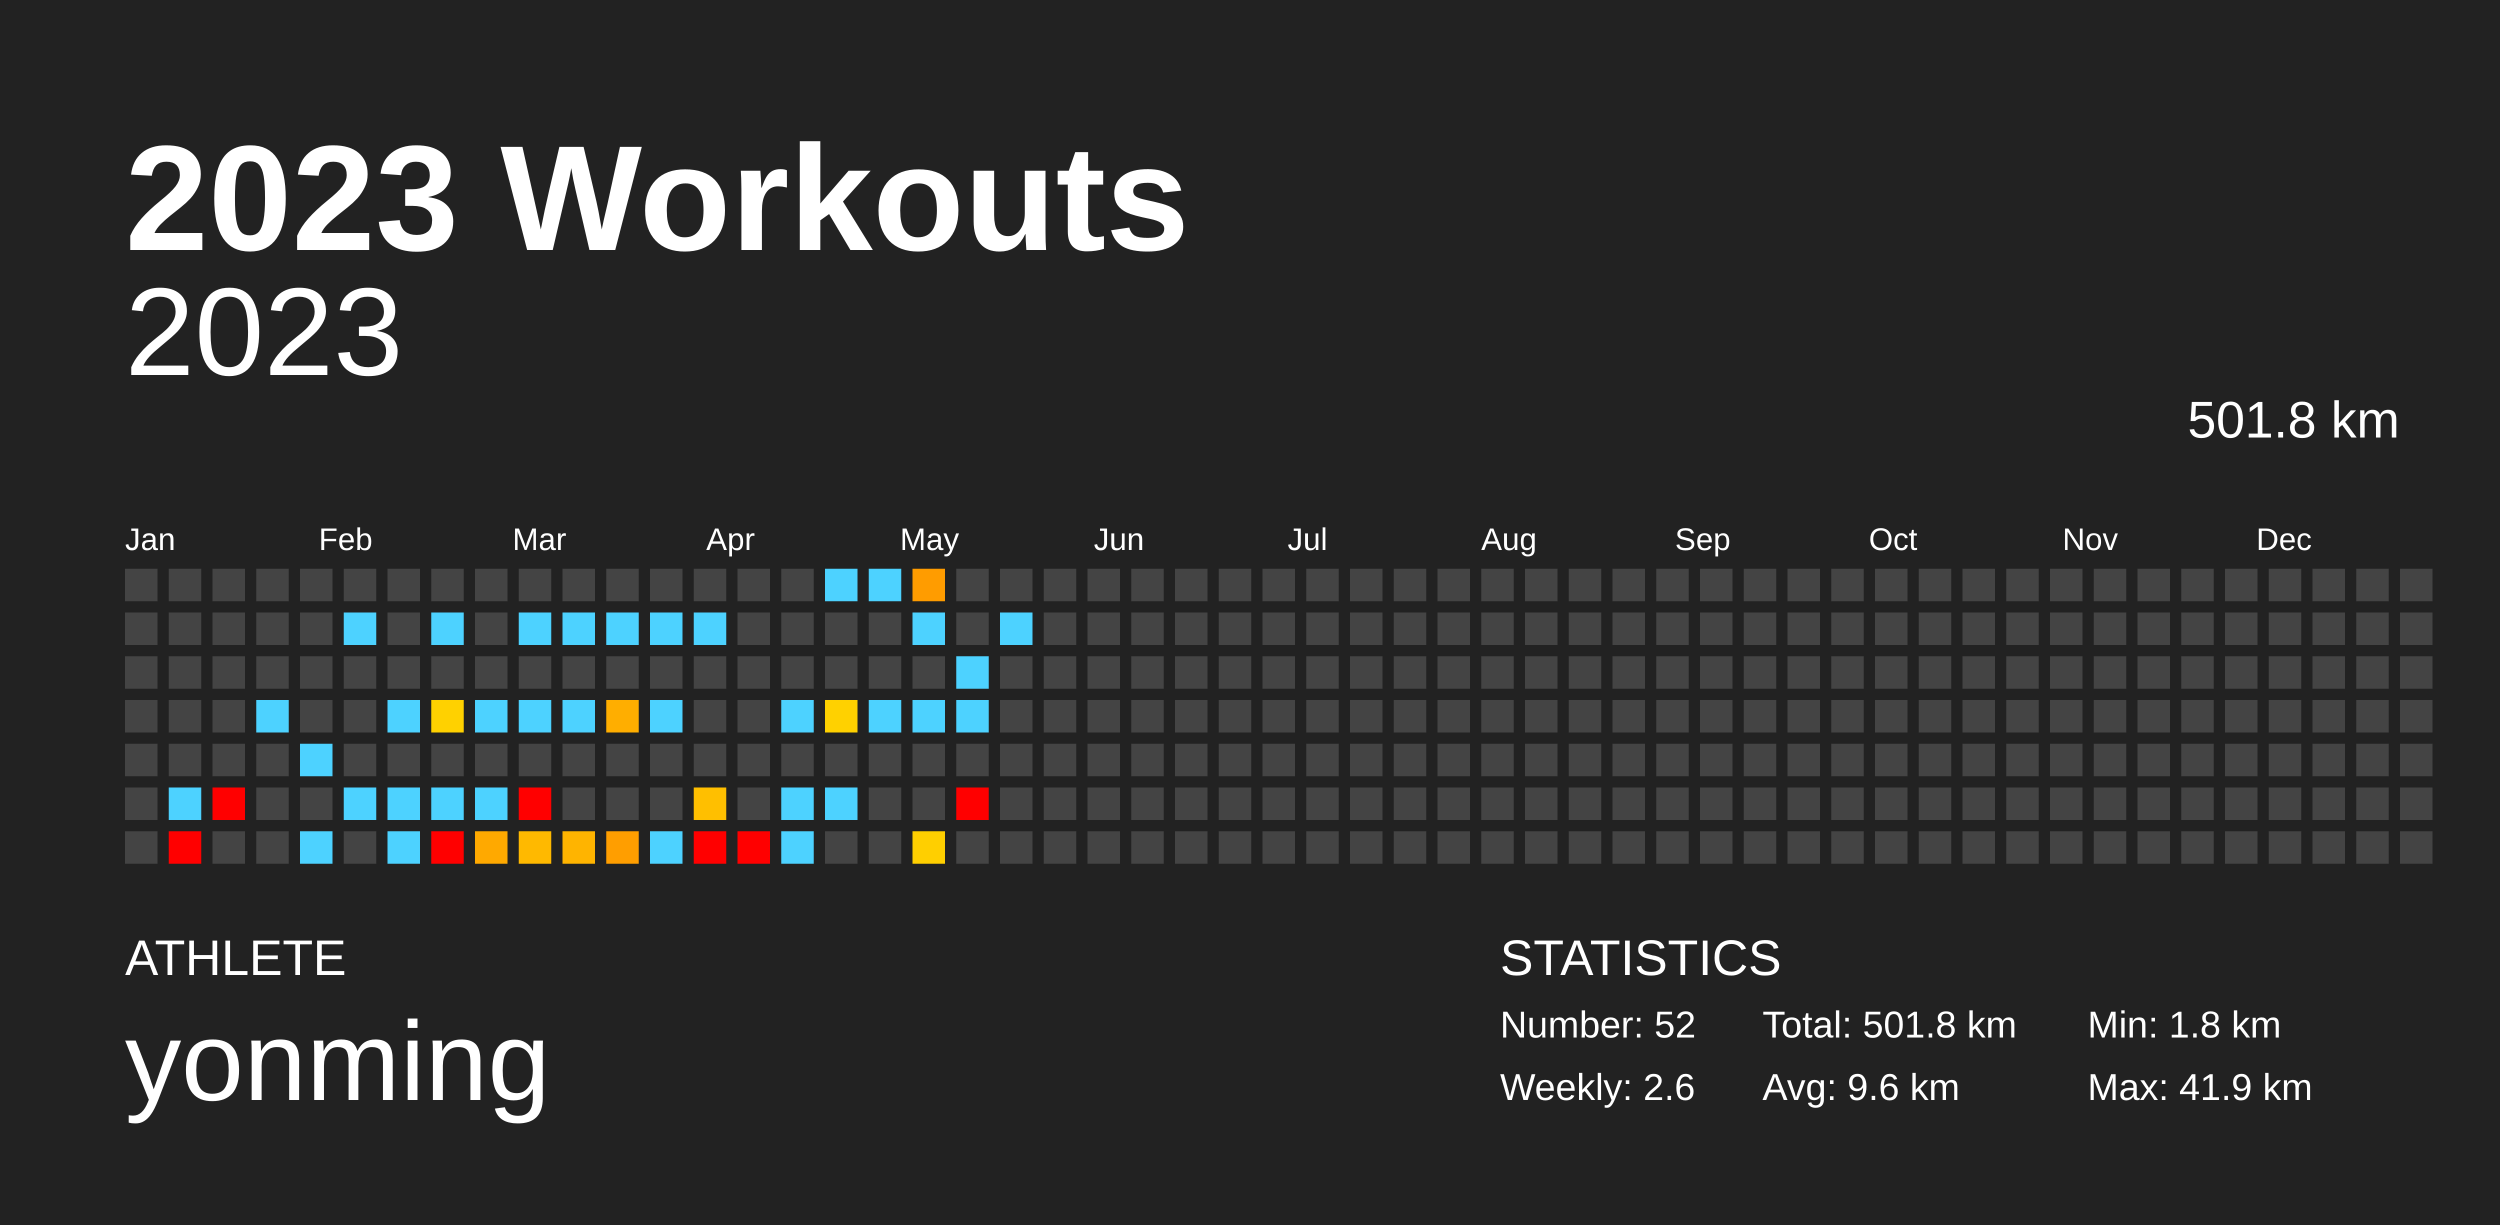
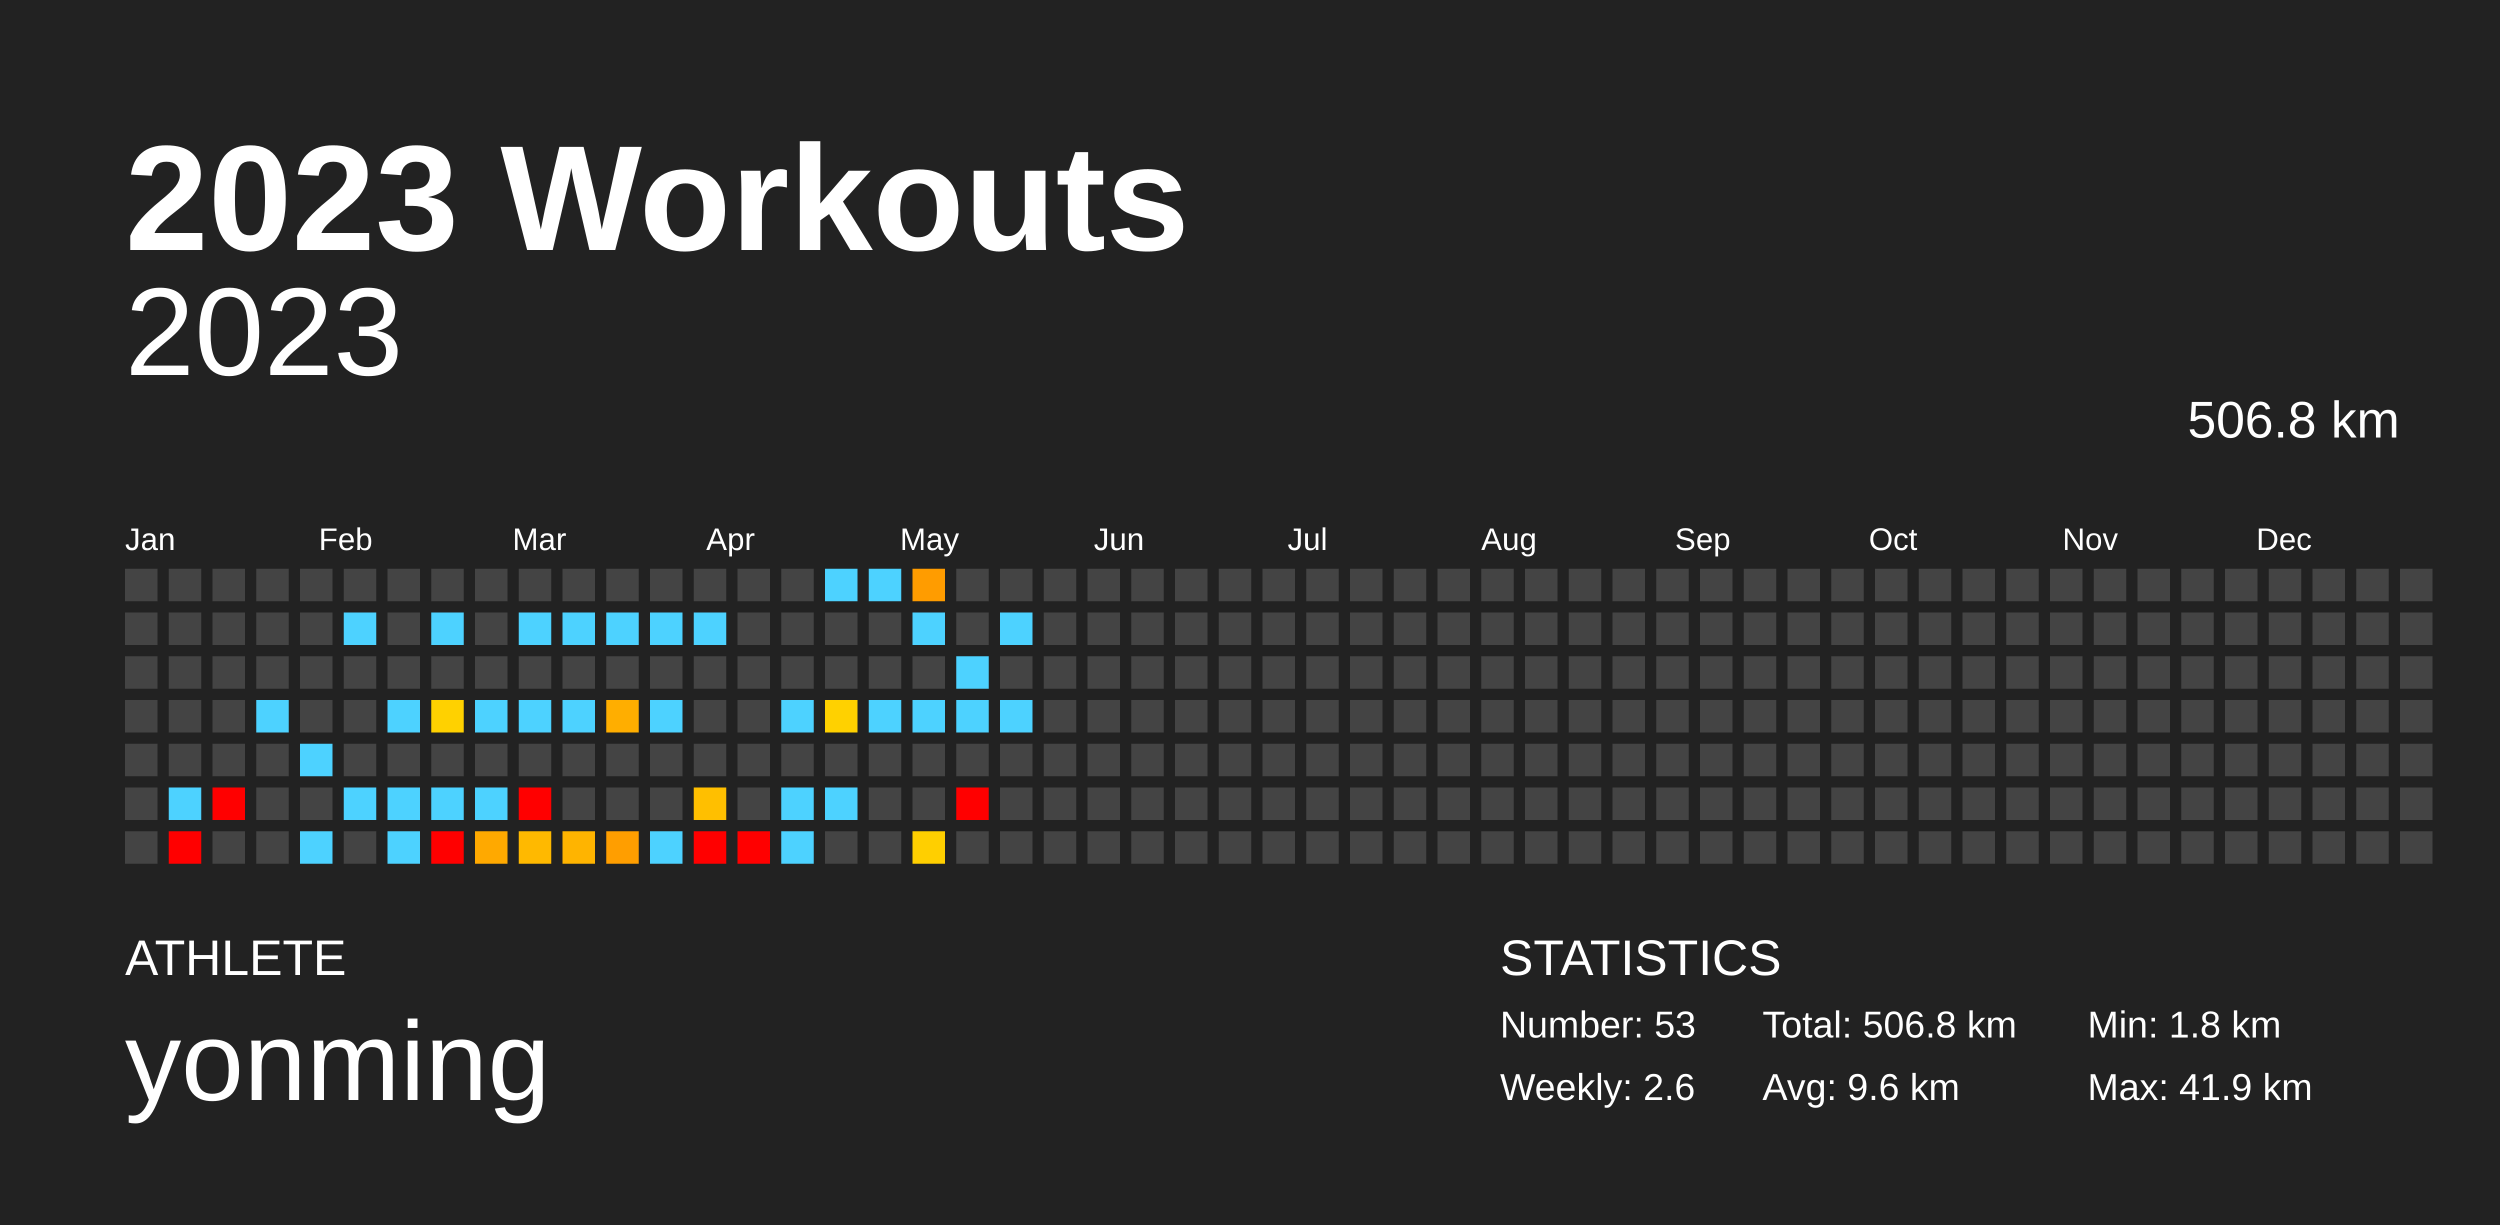
<svg xmlns="http://www.w3.org/2000/svg" baseProfile="full" height="98mm" version="1.1" viewBox="0,0,200,98" width="200mm">
  <defs />
  <rect fill="#222222" height="98" width="200" x="0" y="0" />
  <text fill="#FFFFFF" style="font-size:12px; font-family:Arial; font-weight:bold;" x="10" y="20">2023 Workouts</text>
  <text fill="#FFFFFF" style="font-size:4px; font-family:Arial" x="10" y="78">ATHLETE</text>
  <text fill="#FFFFFF" style="font-size:9px; font-family:Arial" x="10" y="88">yonming</text>
  <text fill="#FFFFFF" style="font-size:4px; font-family:Arial" x="120" y="78">STATISTICS</text>
-   <text fill="#FFFFFF" style="font-size:3px; font-family:Arial" x="120" y="83">Number: 52</text>
+   <text fill="#FFFFFF" style="font-size:3px; font-family:Arial" x="120" y="83">Number: 53</text>
  <text fill="#FFFFFF" style="font-size:3px; font-family:Arial" x="120" y="88">Weekly: 2.6</text>
-   <text fill="#FFFFFF" style="font-size:3px; font-family:Arial" x="141" y="83">Total: 501.8 km</text>
+   <text fill="#FFFFFF" style="font-size:3px; font-family:Arial" x="141" y="83">Total: 506.8 km</text>
  <text fill="#FFFFFF" style="font-size:3px; font-family:Arial" x="141" y="88">Avg: 9.6 km</text>
  <text fill="#FFFFFF" style="font-size:3px; font-family:Arial" x="167" y="83">Min: 1.8 km</text>
  <text fill="#FFFFFF" style="font-size:3px; font-family:Arial" x="167" y="88">Max: 41.9 km</text>
  <text alignment-baseline="hanging" fill="#FFFFFF" style="font-size:10.0px; font-family:Arial;" x="10" y="30">2023</text>
-   <text alignment-baseline="hanging" fill="#FFFFFF" style="font-size:4.125px; font-family:Arial;" x="175" y="35">501.8 km</text>
+   <text alignment-baseline="hanging" fill="#FFFFFF" style="font-size:4.125px; font-family:Arial;" x="175" y="35">506.8 km</text>
  <text fill="#FFFFFF" style="font-size:2.5px; font-family:Arial" x="10.0" y="44">Jan</text>
  <text fill="#FFFFFF" style="font-size:2.5px; font-family:Arial" x="25.5" y="44">Feb</text>
  <text fill="#FFFFFF" style="font-size:2.5px; font-family:Arial" x="41.0" y="44">Mar</text>
  <text fill="#FFFFFF" style="font-size:2.5px; font-family:Arial" x="56.5" y="44">Apr</text>
  <text fill="#FFFFFF" style="font-size:2.5px; font-family:Arial" x="72.0" y="44">May</text>
  <text fill="#FFFFFF" style="font-size:2.5px; font-family:Arial" x="87.5" y="44">Jun</text>
  <text fill="#FFFFFF" style="font-size:2.5px; font-family:Arial" x="103.0" y="44">Jul</text>
  <text fill="#FFFFFF" style="font-size:2.5px; font-family:Arial" x="118.5" y="44">Aug</text>
  <text fill="#FFFFFF" style="font-size:2.5px; font-family:Arial" x="134.0" y="44">Sep</text>
  <text fill="#FFFFFF" style="font-size:2.5px; font-family:Arial" x="149.5" y="44">Oct</text>
  <text fill="#FFFFFF" style="font-size:2.5px; font-family:Arial" x="165.0" y="44">Nov</text>
  <text fill="#FFFFFF" style="font-size:2.5px; font-family:Arial" x="180.5" y="44">Dec</text>
  <rect fill="#444444" height="2.6" width="2.6" x="10.0" y="45.5" />
  <rect fill="#444444" height="2.6" width="2.6" x="10.0" y="49.0" />
  <rect fill="#444444" height="2.6" width="2.6" x="10.0" y="52.5" />
  <rect fill="#444444" height="2.6" width="2.6" x="10.0" y="56.0" />
  <rect fill="#444444" height="2.6" width="2.6" x="10.0" y="59.5" />
  <rect fill="#444444" height="2.6" width="2.6" x="10.0" y="63.0" />
  <rect fill="#444444" height="2.6" width="2.6" x="10.0" y="66.5" />
  <rect fill="#444444" height="2.6" width="2.6" x="13.5" y="45.5" />
  <rect fill="#444444" height="2.6" width="2.6" x="13.5" y="49.0" />
  <rect fill="#444444" height="2.6" width="2.6" x="13.5" y="52.5" />
  <rect fill="#444444" height="2.6" width="2.6" x="13.5" y="56.0" />
  <rect fill="#444444" height="2.6" width="2.6" x="13.5" y="59.5" />
  <rect fill="#4dd2ff" height="2.6" width="2.6" x="13.5" y="63.0" />
  <rect fill="red" height="2.6" width="2.6" x="13.5" y="66.5" />
  <rect fill="#444444" height="2.6" width="2.6" x="17.0" y="45.5" />
  <rect fill="#444444" height="2.6" width="2.6" x="17.0" y="49.0" />
  <rect fill="#444444" height="2.6" width="2.6" x="17.0" y="52.5" />
  <rect fill="#444444" height="2.6" width="2.6" x="17.0" y="56.0" />
  <rect fill="#444444" height="2.6" width="2.6" x="17.0" y="59.5" />
  <rect fill="red" height="2.6" width="2.6" x="17.0" y="63.0" />
  <rect fill="#444444" height="2.6" width="2.6" x="17.0" y="66.5" />
  <rect fill="#444444" height="2.6" width="2.6" x="20.5" y="45.5" />
  <rect fill="#444444" height="2.6" width="2.6" x="20.5" y="49.0" />
  <rect fill="#444444" height="2.6" width="2.6" x="20.5" y="52.5" />
  <rect fill="#4dd2ff" height="2.6" width="2.6" x="20.5" y="56.0" />
  <rect fill="#444444" height="2.6" width="2.6" x="20.5" y="59.5" />
  <rect fill="#444444" height="2.6" width="2.6" x="20.5" y="63.0" />
  <rect fill="#444444" height="2.6" width="2.6" x="20.5" y="66.5" />
  <rect fill="#444444" height="2.6" width="2.6" x="24.0" y="45.5" />
  <rect fill="#444444" height="2.6" width="2.6" x="24.0" y="49.0" />
  <rect fill="#444444" height="2.6" width="2.6" x="24.0" y="52.5" />
  <rect fill="#444444" height="2.6" width="2.6" x="24.0" y="56.0" />
  <rect fill="#4dd2ff" height="2.6" width="2.6" x="24.0" y="59.5" />
  <rect fill="#444444" height="2.6" width="2.6" x="24.0" y="63.0" />
  <rect fill="#4dd2ff" height="2.6" width="2.6" x="24.0" y="66.5" />
  <rect fill="#444444" height="2.6" width="2.6" x="27.5" y="45.5" />
  <rect fill="#4dd2ff" height="2.6" width="2.6" x="27.5" y="49.0" />
  <rect fill="#444444" height="2.6" width="2.6" x="27.5" y="52.5" />
  <rect fill="#444444" height="2.6" width="2.6" x="27.5" y="56.0" />
  <rect fill="#444444" height="2.6" width="2.6" x="27.5" y="59.5" />
  <rect fill="#4dd2ff" height="2.6" width="2.6" x="27.5" y="63.0" />
  <rect fill="#444444" height="2.6" width="2.6" x="27.5" y="66.5" />
  <rect fill="#444444" height="2.6" width="2.6" x="31.0" y="45.5" />
  <rect fill="#444444" height="2.6" width="2.6" x="31.0" y="49.0" />
  <rect fill="#444444" height="2.6" width="2.6" x="31.0" y="52.5" />
  <rect fill="#4dd2ff" height="2.6" width="2.6" x="31.0" y="56.0" />
  <rect fill="#444444" height="2.6" width="2.6" x="31.0" y="59.5" />
  <rect fill="#4dd2ff" height="2.6" width="2.6" x="31.0" y="63.0" />
  <rect fill="#4dd2ff" height="2.6" width="2.6" x="31.0" y="66.5" />
  <rect fill="#444444" height="2.6" width="2.6" x="34.5" y="45.5" />
  <rect fill="#4dd2ff" height="2.6" width="2.6" x="34.5" y="49.0" />
  <rect fill="#444444" height="2.6" width="2.6" x="34.5" y="52.5" />
  <rect fill="#ffd100" height="2.6" width="2.6" x="34.5" y="56.0" />
  <rect fill="#444444" height="2.6" width="2.6" x="34.5" y="59.5" />
  <rect fill="#4dd2ff" height="2.6" width="2.6" x="34.5" y="63.0" />
  <rect fill="red" height="2.6" width="2.6" x="34.5" y="66.5" />
  <rect fill="#444444" height="2.6" width="2.6" x="38.0" y="45.5" />
  <rect fill="#444444" height="2.6" width="2.6" x="38.0" y="49.0" />
  <rect fill="#444444" height="2.6" width="2.6" x="38.0" y="52.5" />
  <rect fill="#4dd2ff" height="2.6" width="2.6" x="38.0" y="56.0" />
  <rect fill="#444444" height="2.6" width="2.6" x="38.0" y="59.5" />
  <rect fill="#4dd2ff" height="2.6" width="2.6" x="38.0" y="63.0" />
  <rect fill="#ffa900" height="2.6" width="2.6" x="38.0" y="66.5" />
  <rect fill="#444444" height="2.6" width="2.6" x="41.5" y="45.5" />
  <rect fill="#4dd2ff" height="2.6" width="2.6" x="41.5" y="49.0" />
  <rect fill="#444444" height="2.6" width="2.6" x="41.5" y="52.5" />
  <rect fill="#4dd2ff" height="2.6" width="2.6" x="41.5" y="56.0" />
  <rect fill="#444444" height="2.6" width="2.6" x="41.5" y="59.5" />
  <rect fill="red" height="2.6" width="2.6" x="41.5" y="63.0" />
  <rect fill="#ffb900" height="2.6" width="2.6" x="41.5" y="66.5" />
  <rect fill="#444444" height="2.6" width="2.6" x="45.0" y="45.5" />
  <rect fill="#4dd2ff" height="2.6" width="2.6" x="45.0" y="49.0" />
  <rect fill="#444444" height="2.6" width="2.6" x="45.0" y="52.5" />
  <rect fill="#4dd2ff" height="2.6" width="2.6" x="45.0" y="56.0" />
  <rect fill="#444444" height="2.6" width="2.6" x="45.0" y="59.5" />
  <rect fill="#444444" height="2.6" width="2.6" x="45.0" y="63.0" />
  <rect fill="#ffb400" height="2.6" width="2.6" x="45.0" y="66.5" />
  <rect fill="#444444" height="2.6" width="2.6" x="48.5" y="45.5" />
  <rect fill="#4dd2ff" height="2.6" width="2.6" x="48.5" y="49.0" />
  <rect fill="#444444" height="2.6" width="2.6" x="48.5" y="52.5" />
  <rect fill="#ffae00" height="2.6" width="2.6" x="48.5" y="56.0" />
  <rect fill="#444444" height="2.6" width="2.6" x="48.5" y="59.5" />
  <rect fill="#444444" height="2.6" width="2.6" x="48.5" y="63.0" />
  <rect fill="#ff9e00" height="2.6" width="2.6" x="48.5" y="66.5" />
  <rect fill="#444444" height="2.6" width="2.6" x="52.0" y="45.5" />
  <rect fill="#4dd2ff" height="2.6" width="2.6" x="52.0" y="49.0" />
  <rect fill="#444444" height="2.6" width="2.6" x="52.0" y="52.5" />
  <rect fill="#4dd2ff" height="2.6" width="2.6" x="52.0" y="56.0" />
  <rect fill="#444444" height="2.6" width="2.6" x="52.0" y="59.5" />
  <rect fill="#444444" height="2.6" width="2.6" x="52.0" y="63.0" />
  <rect fill="#4dd2ff" height="2.6" width="2.6" x="52.0" y="66.5" />
  <rect fill="#444444" height="2.6" width="2.6" x="55.5" y="45.5" />
  <rect fill="#4dd2ff" height="2.6" width="2.6" x="55.5" y="49.0" />
  <rect fill="#444444" height="2.6" width="2.6" x="55.5" y="52.5" />
  <rect fill="#444444" height="2.6" width="2.6" x="55.5" y="56.0" />
  <rect fill="#444444" height="2.6" width="2.6" x="55.5" y="59.5" />
  <rect fill="#ffbf00" height="2.6" width="2.6" x="55.5" y="63.0" />
  <rect fill="red" height="2.6" width="2.6" x="55.5" y="66.5" />
  <rect fill="#444444" height="2.6" width="2.6" x="59.0" y="45.5" />
  <rect fill="#444444" height="2.6" width="2.6" x="59.0" y="49.0" />
  <rect fill="#444444" height="2.6" width="2.6" x="59.0" y="52.5" />
  <rect fill="#444444" height="2.6" width="2.6" x="59.0" y="56.0" />
  <rect fill="#444444" height="2.6" width="2.6" x="59.0" y="59.5" />
  <rect fill="#444444" height="2.6" width="2.6" x="59.0" y="63.0" />
  <rect fill="red" height="2.6" width="2.6" x="59.0" y="66.5" />
  <rect fill="#444444" height="2.6" width="2.6" x="62.5" y="45.5" />
  <rect fill="#444444" height="2.6" width="2.6" x="62.5" y="49.0" />
  <rect fill="#444444" height="2.6" width="2.6" x="62.5" y="52.5" />
  <rect fill="#4dd2ff" height="2.6" width="2.6" x="62.5" y="56.0" />
  <rect fill="#444444" height="2.6" width="2.6" x="62.5" y="59.5" />
  <rect fill="#4dd2ff" height="2.6" width="2.6" x="62.5" y="63.0" />
  <rect fill="#4dd2ff" height="2.6" width="2.6" x="62.5" y="66.5" />
  <rect fill="#4dd2ff" height="2.6" width="2.6" x="66.0" y="45.5" />
  <rect fill="#444444" height="2.6" width="2.6" x="66.0" y="49.0" />
  <rect fill="#444444" height="2.6" width="2.6" x="66.0" y="52.5" />
  <rect fill="#ffd100" height="2.6" width="2.6" x="66.0" y="56.0" />
  <rect fill="#444444" height="2.6" width="2.6" x="66.0" y="59.5" />
  <rect fill="#4dd2ff" height="2.6" width="2.6" x="66.0" y="63.0" />
  <rect fill="#444444" height="2.6" width="2.6" x="66.0" y="66.5" />
  <rect fill="#4dd2ff" height="2.6" width="2.6" x="69.5" y="45.5" />
  <rect fill="#444444" height="2.6" width="2.6" x="69.5" y="49.0" />
  <rect fill="#444444" height="2.6" width="2.6" x="69.5" y="52.5" />
  <rect fill="#4dd2ff" height="2.6" width="2.6" x="69.5" y="56.0" />
  <rect fill="#444444" height="2.6" width="2.6" x="69.5" y="59.5" />
  <rect fill="#444444" height="2.6" width="2.6" x="69.5" y="63.0" />
  <rect fill="#444444" height="2.6" width="2.6" x="69.5" y="66.5" />
  <rect fill="#ff9c00" height="2.6" width="2.6" x="73.0" y="45.5" />
  <rect fill="#4dd2ff" height="2.6" width="2.6" x="73.0" y="49.0" />
  <rect fill="#444444" height="2.6" width="2.6" x="73.0" y="52.5" />
  <rect fill="#4dd2ff" height="2.6" width="2.6" x="73.0" y="56.0" />
  <rect fill="#444444" height="2.6" width="2.6" x="73.0" y="59.5" />
  <rect fill="#444444" height="2.6" width="2.6" x="73.0" y="63.0" />
  <rect fill="#ffcf00" height="2.6" width="2.6" x="73.0" y="66.5" />
  <rect fill="#444444" height="2.6" width="2.6" x="76.5" y="45.5" />
  <rect fill="#444444" height="2.6" width="2.6" x="76.5" y="49.0" />
  <rect fill="#4dd2ff" height="2.6" width="2.6" x="76.5" y="52.5" />
  <rect fill="#4dd2ff" height="2.6" width="2.6" x="76.5" y="56.0" />
  <rect fill="#444444" height="2.6" width="2.6" x="76.5" y="59.5" />
  <rect fill="red" height="2.6" width="2.6" x="76.5" y="63.0" />
  <rect fill="#444444" height="2.6" width="2.6" x="76.5" y="66.5" />
  <rect fill="#444444" height="2.6" width="2.6" x="80.0" y="45.5" />
  <rect fill="#4dd2ff" height="2.6" width="2.6" x="80.0" y="49.0" />
  <rect fill="#444444" height="2.6" width="2.6" x="80.0" y="52.5" />
-   <rect fill="#444444" height="2.6" width="2.6" x="80.0" y="56.0" />
+   <rect fill="#4dd2ff" height="2.6" width="2.6" x="80.0" y="56.0" />
  <rect fill="#444444" height="2.6" width="2.6" x="80.0" y="59.5" />
  <rect fill="#444444" height="2.6" width="2.6" x="80.0" y="63.0" />
  <rect fill="#444444" height="2.6" width="2.6" x="80.0" y="66.5" />
  <rect fill="#444444" height="2.6" width="2.6" x="83.5" y="45.5" />
  <rect fill="#444444" height="2.6" width="2.6" x="83.5" y="49.0" />
  <rect fill="#444444" height="2.6" width="2.6" x="83.5" y="52.5" />
  <rect fill="#444444" height="2.6" width="2.6" x="83.5" y="56.0" />
  <rect fill="#444444" height="2.6" width="2.6" x="83.5" y="59.5" />
  <rect fill="#444444" height="2.6" width="2.6" x="83.5" y="63.0" />
  <rect fill="#444444" height="2.6" width="2.6" x="83.5" y="66.5" />
  <rect fill="#444444" height="2.6" width="2.6" x="87.0" y="45.5" />
  <rect fill="#444444" height="2.6" width="2.6" x="87.0" y="49.0" />
  <rect fill="#444444" height="2.6" width="2.6" x="87.0" y="52.5" />
  <rect fill="#444444" height="2.6" width="2.6" x="87.0" y="56.0" />
  <rect fill="#444444" height="2.6" width="2.6" x="87.0" y="59.5" />
  <rect fill="#444444" height="2.6" width="2.6" x="87.0" y="63.0" />
  <rect fill="#444444" height="2.6" width="2.6" x="87.0" y="66.5" />
  <rect fill="#444444" height="2.6" width="2.6" x="90.5" y="45.5" />
  <rect fill="#444444" height="2.6" width="2.6" x="90.5" y="49.0" />
  <rect fill="#444444" height="2.6" width="2.6" x="90.5" y="52.5" />
  <rect fill="#444444" height="2.6" width="2.6" x="90.5" y="56.0" />
  <rect fill="#444444" height="2.6" width="2.6" x="90.5" y="59.5" />
  <rect fill="#444444" height="2.6" width="2.6" x="90.5" y="63.0" />
  <rect fill="#444444" height="2.6" width="2.6" x="90.5" y="66.5" />
  <rect fill="#444444" height="2.6" width="2.6" x="94.0" y="45.5" />
  <rect fill="#444444" height="2.6" width="2.6" x="94.0" y="49.0" />
  <rect fill="#444444" height="2.6" width="2.6" x="94.0" y="52.5" />
  <rect fill="#444444" height="2.6" width="2.6" x="94.0" y="56.0" />
  <rect fill="#444444" height="2.6" width="2.6" x="94.0" y="59.5" />
  <rect fill="#444444" height="2.6" width="2.6" x="94.0" y="63.0" />
  <rect fill="#444444" height="2.6" width="2.6" x="94.0" y="66.5" />
  <rect fill="#444444" height="2.6" width="2.6" x="97.5" y="45.5" />
  <rect fill="#444444" height="2.6" width="2.6" x="97.5" y="49.0" />
  <rect fill="#444444" height="2.6" width="2.6" x="97.5" y="52.5" />
  <rect fill="#444444" height="2.6" width="2.6" x="97.5" y="56.0" />
  <rect fill="#444444" height="2.6" width="2.6" x="97.5" y="59.5" />
  <rect fill="#444444" height="2.6" width="2.6" x="97.5" y="63.0" />
  <rect fill="#444444" height="2.6" width="2.6" x="97.5" y="66.5" />
  <rect fill="#444444" height="2.6" width="2.6" x="101.0" y="45.5" />
  <rect fill="#444444" height="2.6" width="2.6" x="101.0" y="49.0" />
  <rect fill="#444444" height="2.6" width="2.6" x="101.0" y="52.5" />
  <rect fill="#444444" height="2.6" width="2.6" x="101.0" y="56.0" />
  <rect fill="#444444" height="2.6" width="2.6" x="101.0" y="59.5" />
  <rect fill="#444444" height="2.6" width="2.6" x="101.0" y="63.0" />
  <rect fill="#444444" height="2.6" width="2.6" x="101.0" y="66.5" />
  <rect fill="#444444" height="2.6" width="2.6" x="104.5" y="45.5" />
  <rect fill="#444444" height="2.6" width="2.6" x="104.5" y="49.0" />
  <rect fill="#444444" height="2.6" width="2.6" x="104.5" y="52.5" />
  <rect fill="#444444" height="2.6" width="2.6" x="104.5" y="56.0" />
  <rect fill="#444444" height="2.6" width="2.6" x="104.5" y="59.5" />
  <rect fill="#444444" height="2.6" width="2.6" x="104.5" y="63.0" />
  <rect fill="#444444" height="2.6" width="2.6" x="104.5" y="66.5" />
  <rect fill="#444444" height="2.6" width="2.6" x="108.0" y="45.5" />
  <rect fill="#444444" height="2.6" width="2.6" x="108.0" y="49.0" />
  <rect fill="#444444" height="2.6" width="2.6" x="108.0" y="52.5" />
  <rect fill="#444444" height="2.6" width="2.6" x="108.0" y="56.0" />
  <rect fill="#444444" height="2.6" width="2.6" x="108.0" y="59.5" />
  <rect fill="#444444" height="2.6" width="2.6" x="108.0" y="63.0" />
  <rect fill="#444444" height="2.6" width="2.6" x="108.0" y="66.5" />
  <rect fill="#444444" height="2.6" width="2.6" x="111.5" y="45.5" />
  <rect fill="#444444" height="2.6" width="2.6" x="111.5" y="49.0" />
  <rect fill="#444444" height="2.6" width="2.6" x="111.5" y="52.5" />
  <rect fill="#444444" height="2.6" width="2.6" x="111.5" y="56.0" />
  <rect fill="#444444" height="2.6" width="2.6" x="111.5" y="59.5" />
  <rect fill="#444444" height="2.6" width="2.6" x="111.5" y="63.0" />
  <rect fill="#444444" height="2.6" width="2.6" x="111.5" y="66.5" />
  <rect fill="#444444" height="2.6" width="2.6" x="115.0" y="45.5" />
  <rect fill="#444444" height="2.6" width="2.6" x="115.0" y="49.0" />
  <rect fill="#444444" height="2.6" width="2.6" x="115.0" y="52.5" />
  <rect fill="#444444" height="2.6" width="2.6" x="115.0" y="56.0" />
  <rect fill="#444444" height="2.6" width="2.6" x="115.0" y="59.5" />
  <rect fill="#444444" height="2.6" width="2.6" x="115.0" y="63.0" />
  <rect fill="#444444" height="2.6" width="2.6" x="115.0" y="66.5" />
  <rect fill="#444444" height="2.6" width="2.6" x="118.5" y="45.5" />
  <rect fill="#444444" height="2.6" width="2.6" x="118.5" y="49.0" />
  <rect fill="#444444" height="2.6" width="2.6" x="118.5" y="52.5" />
  <rect fill="#444444" height="2.6" width="2.6" x="118.5" y="56.0" />
  <rect fill="#444444" height="2.6" width="2.6" x="118.5" y="59.5" />
  <rect fill="#444444" height="2.6" width="2.6" x="118.5" y="63.0" />
  <rect fill="#444444" height="2.6" width="2.6" x="118.5" y="66.5" />
  <rect fill="#444444" height="2.6" width="2.6" x="122.0" y="45.5" />
  <rect fill="#444444" height="2.6" width="2.6" x="122.0" y="49.0" />
  <rect fill="#444444" height="2.6" width="2.6" x="122.0" y="52.5" />
  <rect fill="#444444" height="2.6" width="2.6" x="122.0" y="56.0" />
  <rect fill="#444444" height="2.6" width="2.6" x="122.0" y="59.5" />
  <rect fill="#444444" height="2.6" width="2.6" x="122.0" y="63.0" />
  <rect fill="#444444" height="2.6" width="2.6" x="122.0" y="66.5" />
  <rect fill="#444444" height="2.6" width="2.6" x="125.5" y="45.5" />
  <rect fill="#444444" height="2.6" width="2.6" x="125.5" y="49.0" />
  <rect fill="#444444" height="2.6" width="2.6" x="125.5" y="52.5" />
  <rect fill="#444444" height="2.6" width="2.6" x="125.5" y="56.0" />
  <rect fill="#444444" height="2.6" width="2.6" x="125.5" y="59.5" />
  <rect fill="#444444" height="2.6" width="2.6" x="125.5" y="63.0" />
  <rect fill="#444444" height="2.6" width="2.6" x="125.5" y="66.5" />
  <rect fill="#444444" height="2.6" width="2.6" x="129.0" y="45.5" />
  <rect fill="#444444" height="2.6" width="2.6" x="129.0" y="49.0" />
  <rect fill="#444444" height="2.6" width="2.6" x="129.0" y="52.5" />
  <rect fill="#444444" height="2.6" width="2.6" x="129.0" y="56.0" />
  <rect fill="#444444" height="2.6" width="2.6" x="129.0" y="59.5" />
  <rect fill="#444444" height="2.6" width="2.6" x="129.0" y="63.0" />
  <rect fill="#444444" height="2.6" width="2.6" x="129.0" y="66.5" />
  <rect fill="#444444" height="2.6" width="2.6" x="132.5" y="45.5" />
  <rect fill="#444444" height="2.6" width="2.6" x="132.5" y="49.0" />
  <rect fill="#444444" height="2.6" width="2.6" x="132.5" y="52.5" />
  <rect fill="#444444" height="2.6" width="2.6" x="132.5" y="56.0" />
  <rect fill="#444444" height="2.6" width="2.6" x="132.5" y="59.5" />
  <rect fill="#444444" height="2.6" width="2.6" x="132.5" y="63.0" />
  <rect fill="#444444" height="2.6" width="2.6" x="132.5" y="66.5" />
  <rect fill="#444444" height="2.6" width="2.6" x="136.0" y="45.5" />
  <rect fill="#444444" height="2.6" width="2.6" x="136.0" y="49.0" />
  <rect fill="#444444" height="2.6" width="2.6" x="136.0" y="52.5" />
  <rect fill="#444444" height="2.6" width="2.6" x="136.0" y="56.0" />
  <rect fill="#444444" height="2.6" width="2.6" x="136.0" y="59.5" />
  <rect fill="#444444" height="2.6" width="2.6" x="136.0" y="63.0" />
  <rect fill="#444444" height="2.6" width="2.6" x="136.0" y="66.5" />
  <rect fill="#444444" height="2.6" width="2.6" x="139.5" y="45.5" />
  <rect fill="#444444" height="2.6" width="2.6" x="139.5" y="49.0" />
  <rect fill="#444444" height="2.6" width="2.6" x="139.5" y="52.5" />
  <rect fill="#444444" height="2.6" width="2.6" x="139.5" y="56.0" />
  <rect fill="#444444" height="2.6" width="2.6" x="139.5" y="59.5" />
  <rect fill="#444444" height="2.6" width="2.6" x="139.5" y="63.0" />
  <rect fill="#444444" height="2.6" width="2.6" x="139.5" y="66.5" />
  <rect fill="#444444" height="2.6" width="2.6" x="143.0" y="45.5" />
  <rect fill="#444444" height="2.6" width="2.6" x="143.0" y="49.0" />
  <rect fill="#444444" height="2.6" width="2.6" x="143.0" y="52.5" />
  <rect fill="#444444" height="2.6" width="2.6" x="143.0" y="56.0" />
  <rect fill="#444444" height="2.6" width="2.6" x="143.0" y="59.5" />
  <rect fill="#444444" height="2.6" width="2.6" x="143.0" y="63.0" />
  <rect fill="#444444" height="2.6" width="2.6" x="143.0" y="66.5" />
  <rect fill="#444444" height="2.6" width="2.6" x="146.5" y="45.5" />
  <rect fill="#444444" height="2.6" width="2.6" x="146.5" y="49.0" />
  <rect fill="#444444" height="2.6" width="2.6" x="146.5" y="52.5" />
  <rect fill="#444444" height="2.6" width="2.6" x="146.5" y="56.0" />
  <rect fill="#444444" height="2.6" width="2.6" x="146.5" y="59.5" />
  <rect fill="#444444" height="2.6" width="2.6" x="146.5" y="63.0" />
  <rect fill="#444444" height="2.6" width="2.6" x="146.5" y="66.5" />
  <rect fill="#444444" height="2.6" width="2.6" x="150.0" y="45.5" />
  <rect fill="#444444" height="2.6" width="2.6" x="150.0" y="49.0" />
  <rect fill="#444444" height="2.6" width="2.6" x="150.0" y="52.5" />
  <rect fill="#444444" height="2.6" width="2.6" x="150.0" y="56.0" />
  <rect fill="#444444" height="2.6" width="2.6" x="150.0" y="59.5" />
  <rect fill="#444444" height="2.6" width="2.6" x="150.0" y="63.0" />
  <rect fill="#444444" height="2.6" width="2.6" x="150.0" y="66.5" />
  <rect fill="#444444" height="2.6" width="2.6" x="153.5" y="45.5" />
  <rect fill="#444444" height="2.6" width="2.6" x="153.5" y="49.0" />
  <rect fill="#444444" height="2.6" width="2.6" x="153.5" y="52.5" />
  <rect fill="#444444" height="2.6" width="2.6" x="153.5" y="56.0" />
  <rect fill="#444444" height="2.6" width="2.6" x="153.5" y="59.5" />
  <rect fill="#444444" height="2.6" width="2.6" x="153.5" y="63.0" />
  <rect fill="#444444" height="2.6" width="2.6" x="153.5" y="66.5" />
  <rect fill="#444444" height="2.6" width="2.6" x="157.0" y="45.5" />
  <rect fill="#444444" height="2.6" width="2.6" x="157.0" y="49.0" />
  <rect fill="#444444" height="2.6" width="2.6" x="157.0" y="52.5" />
  <rect fill="#444444" height="2.6" width="2.6" x="157.0" y="56.0" />
  <rect fill="#444444" height="2.6" width="2.6" x="157.0" y="59.5" />
  <rect fill="#444444" height="2.6" width="2.6" x="157.0" y="63.0" />
  <rect fill="#444444" height="2.6" width="2.6" x="157.0" y="66.5" />
  <rect fill="#444444" height="2.6" width="2.6" x="160.5" y="45.5" />
  <rect fill="#444444" height="2.6" width="2.6" x="160.5" y="49.0" />
  <rect fill="#444444" height="2.6" width="2.6" x="160.5" y="52.5" />
  <rect fill="#444444" height="2.6" width="2.6" x="160.5" y="56.0" />
  <rect fill="#444444" height="2.6" width="2.6" x="160.5" y="59.5" />
  <rect fill="#444444" height="2.6" width="2.6" x="160.5" y="63.0" />
  <rect fill="#444444" height="2.6" width="2.6" x="160.5" y="66.5" />
  <rect fill="#444444" height="2.6" width="2.6" x="164.0" y="45.5" />
  <rect fill="#444444" height="2.6" width="2.6" x="164.0" y="49.0" />
  <rect fill="#444444" height="2.6" width="2.6" x="164.0" y="52.5" />
  <rect fill="#444444" height="2.6" width="2.6" x="164.0" y="56.0" />
  <rect fill="#444444" height="2.6" width="2.6" x="164.0" y="59.5" />
  <rect fill="#444444" height="2.6" width="2.6" x="164.0" y="63.0" />
  <rect fill="#444444" height="2.6" width="2.6" x="164.0" y="66.5" />
  <rect fill="#444444" height="2.6" width="2.6" x="167.5" y="45.5" />
  <rect fill="#444444" height="2.6" width="2.6" x="167.5" y="49.0" />
  <rect fill="#444444" height="2.6" width="2.6" x="167.5" y="52.5" />
  <rect fill="#444444" height="2.6" width="2.6" x="167.5" y="56.0" />
  <rect fill="#444444" height="2.6" width="2.6" x="167.5" y="59.5" />
  <rect fill="#444444" height="2.6" width="2.6" x="167.5" y="63.0" />
  <rect fill="#444444" height="2.6" width="2.6" x="167.5" y="66.5" />
  <rect fill="#444444" height="2.6" width="2.6" x="171.0" y="45.5" />
  <rect fill="#444444" height="2.6" width="2.6" x="171.0" y="49.0" />
  <rect fill="#444444" height="2.6" width="2.6" x="171.0" y="52.5" />
  <rect fill="#444444" height="2.6" width="2.6" x="171.0" y="56.0" />
  <rect fill="#444444" height="2.6" width="2.6" x="171.0" y="59.5" />
  <rect fill="#444444" height="2.6" width="2.6" x="171.0" y="63.0" />
  <rect fill="#444444" height="2.6" width="2.6" x="171.0" y="66.5" />
  <rect fill="#444444" height="2.6" width="2.6" x="174.5" y="45.5" />
  <rect fill="#444444" height="2.6" width="2.6" x="174.5" y="49.0" />
  <rect fill="#444444" height="2.6" width="2.6" x="174.5" y="52.5" />
  <rect fill="#444444" height="2.6" width="2.6" x="174.5" y="56.0" />
  <rect fill="#444444" height="2.6" width="2.6" x="174.5" y="59.5" />
  <rect fill="#444444" height="2.6" width="2.6" x="174.5" y="63.0" />
  <rect fill="#444444" height="2.6" width="2.6" x="174.5" y="66.5" />
  <rect fill="#444444" height="2.6" width="2.6" x="178.0" y="45.5" />
  <rect fill="#444444" height="2.6" width="2.6" x="178.0" y="49.0" />
  <rect fill="#444444" height="2.6" width="2.6" x="178.0" y="52.5" />
  <rect fill="#444444" height="2.6" width="2.6" x="178.0" y="56.0" />
  <rect fill="#444444" height="2.6" width="2.6" x="178.0" y="59.5" />
  <rect fill="#444444" height="2.6" width="2.6" x="178.0" y="63.0" />
  <rect fill="#444444" height="2.6" width="2.6" x="178.0" y="66.5" />
  <rect fill="#444444" height="2.6" width="2.6" x="181.5" y="45.5" />
  <rect fill="#444444" height="2.6" width="2.6" x="181.5" y="49.0" />
  <rect fill="#444444" height="2.6" width="2.6" x="181.5" y="52.5" />
  <rect fill="#444444" height="2.6" width="2.6" x="181.5" y="56.0" />
  <rect fill="#444444" height="2.6" width="2.6" x="181.5" y="59.5" />
  <rect fill="#444444" height="2.6" width="2.6" x="181.5" y="63.0" />
  <rect fill="#444444" height="2.6" width="2.6" x="181.5" y="66.5" />
  <rect fill="#444444" height="2.6" width="2.6" x="185.0" y="45.5" />
  <rect fill="#444444" height="2.6" width="2.6" x="185.0" y="49.0" />
  <rect fill="#444444" height="2.6" width="2.6" x="185.0" y="52.5" />
  <rect fill="#444444" height="2.6" width="2.6" x="185.0" y="56.0" />
  <rect fill="#444444" height="2.6" width="2.6" x="185.0" y="59.5" />
  <rect fill="#444444" height="2.6" width="2.6" x="185.0" y="63.0" />
  <rect fill="#444444" height="2.6" width="2.6" x="185.0" y="66.5" />
  <rect fill="#444444" height="2.6" width="2.6" x="188.5" y="45.5" />
  <rect fill="#444444" height="2.6" width="2.6" x="188.5" y="49.0" />
  <rect fill="#444444" height="2.6" width="2.6" x="188.5" y="52.5" />
  <rect fill="#444444" height="2.6" width="2.6" x="188.5" y="56.0" />
  <rect fill="#444444" height="2.6" width="2.6" x="188.5" y="59.5" />
  <rect fill="#444444" height="2.6" width="2.6" x="188.5" y="63.0" />
  <rect fill="#444444" height="2.6" width="2.6" x="188.5" y="66.5" />
  <rect fill="#444444" height="2.6" width="2.6" x="192.0" y="45.5" />
  <rect fill="#444444" height="2.6" width="2.6" x="192.0" y="49.0" />
  <rect fill="#444444" height="2.6" width="2.6" x="192.0" y="52.5" />
  <rect fill="#444444" height="2.6" width="2.6" x="192.0" y="56.0" />
  <rect fill="#444444" height="2.6" width="2.6" x="192.0" y="59.5" />
  <rect fill="#444444" height="2.6" width="2.6" x="192.0" y="63.0" />
  <rect fill="#444444" height="2.6" width="2.6" x="192.0" y="66.5" />
</svg>
